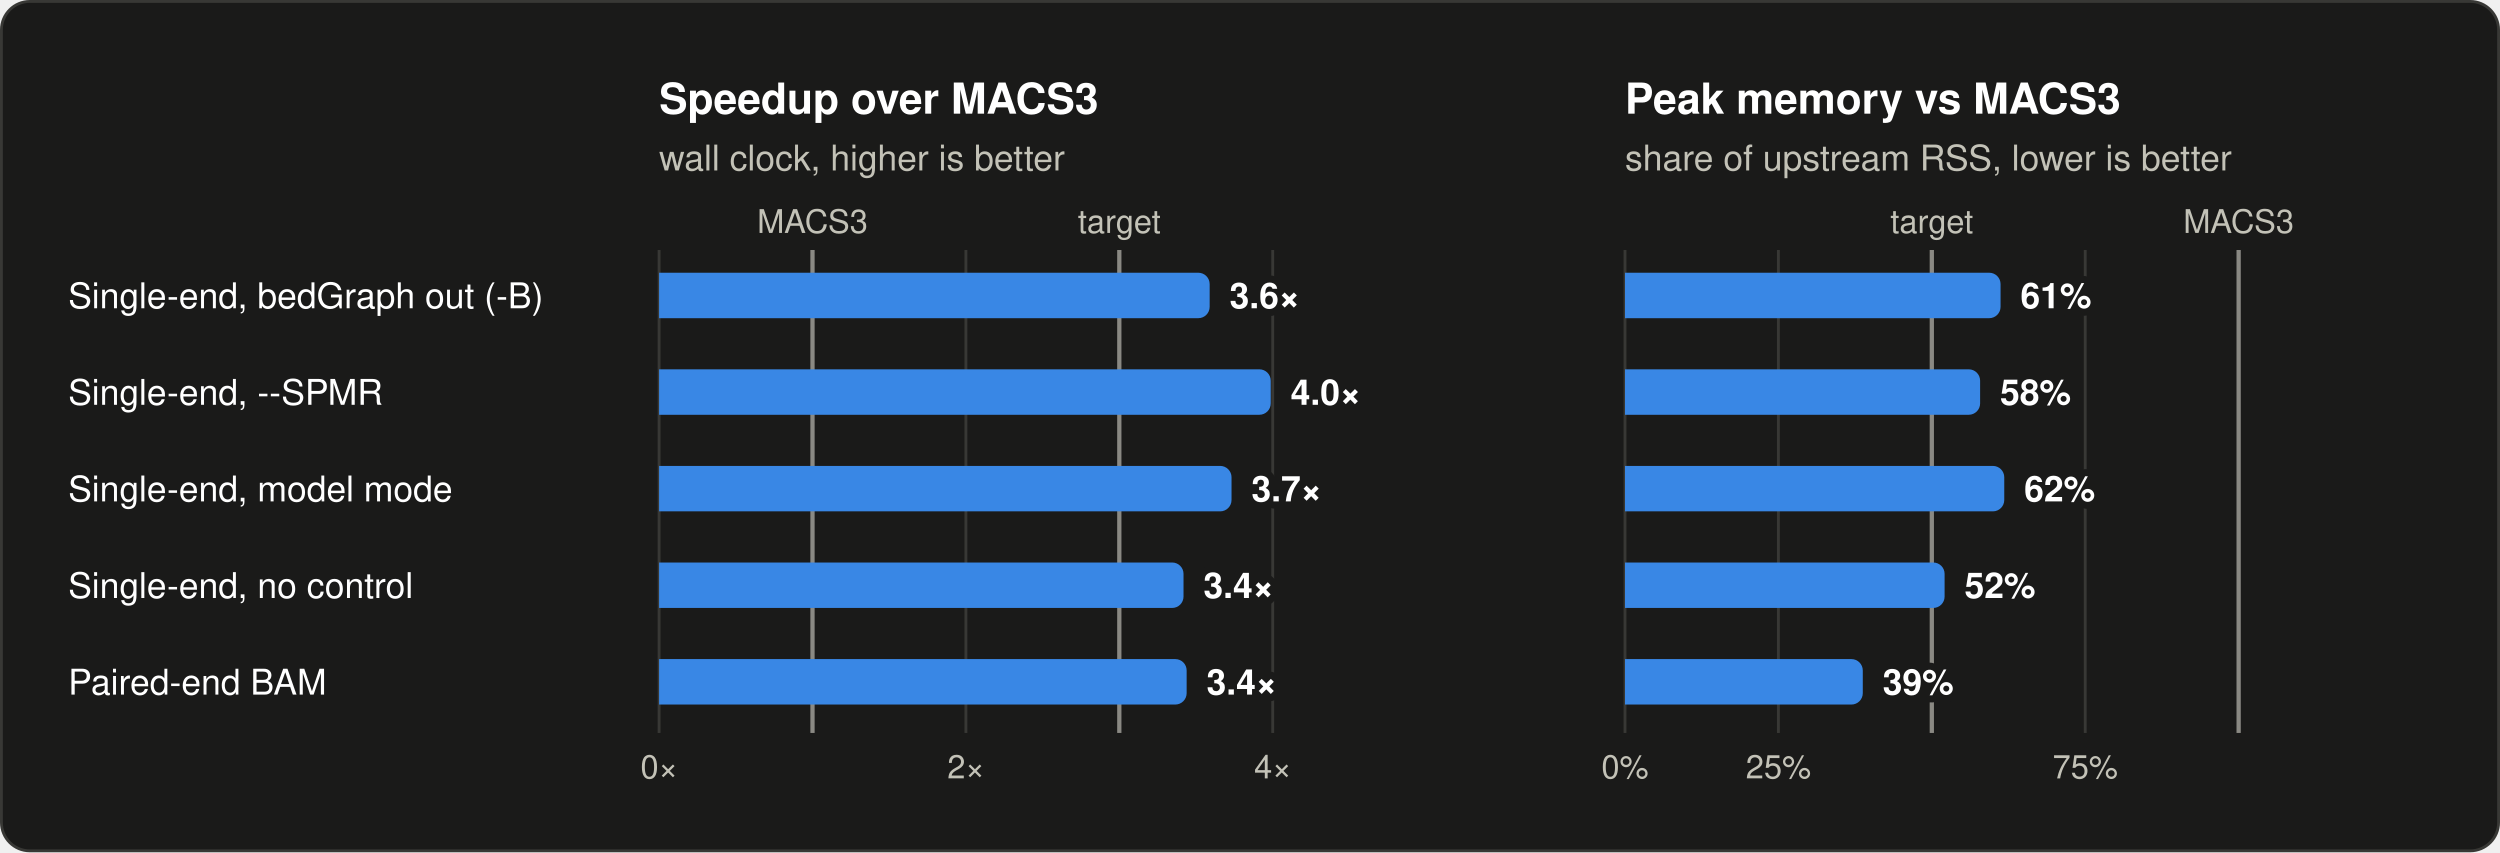
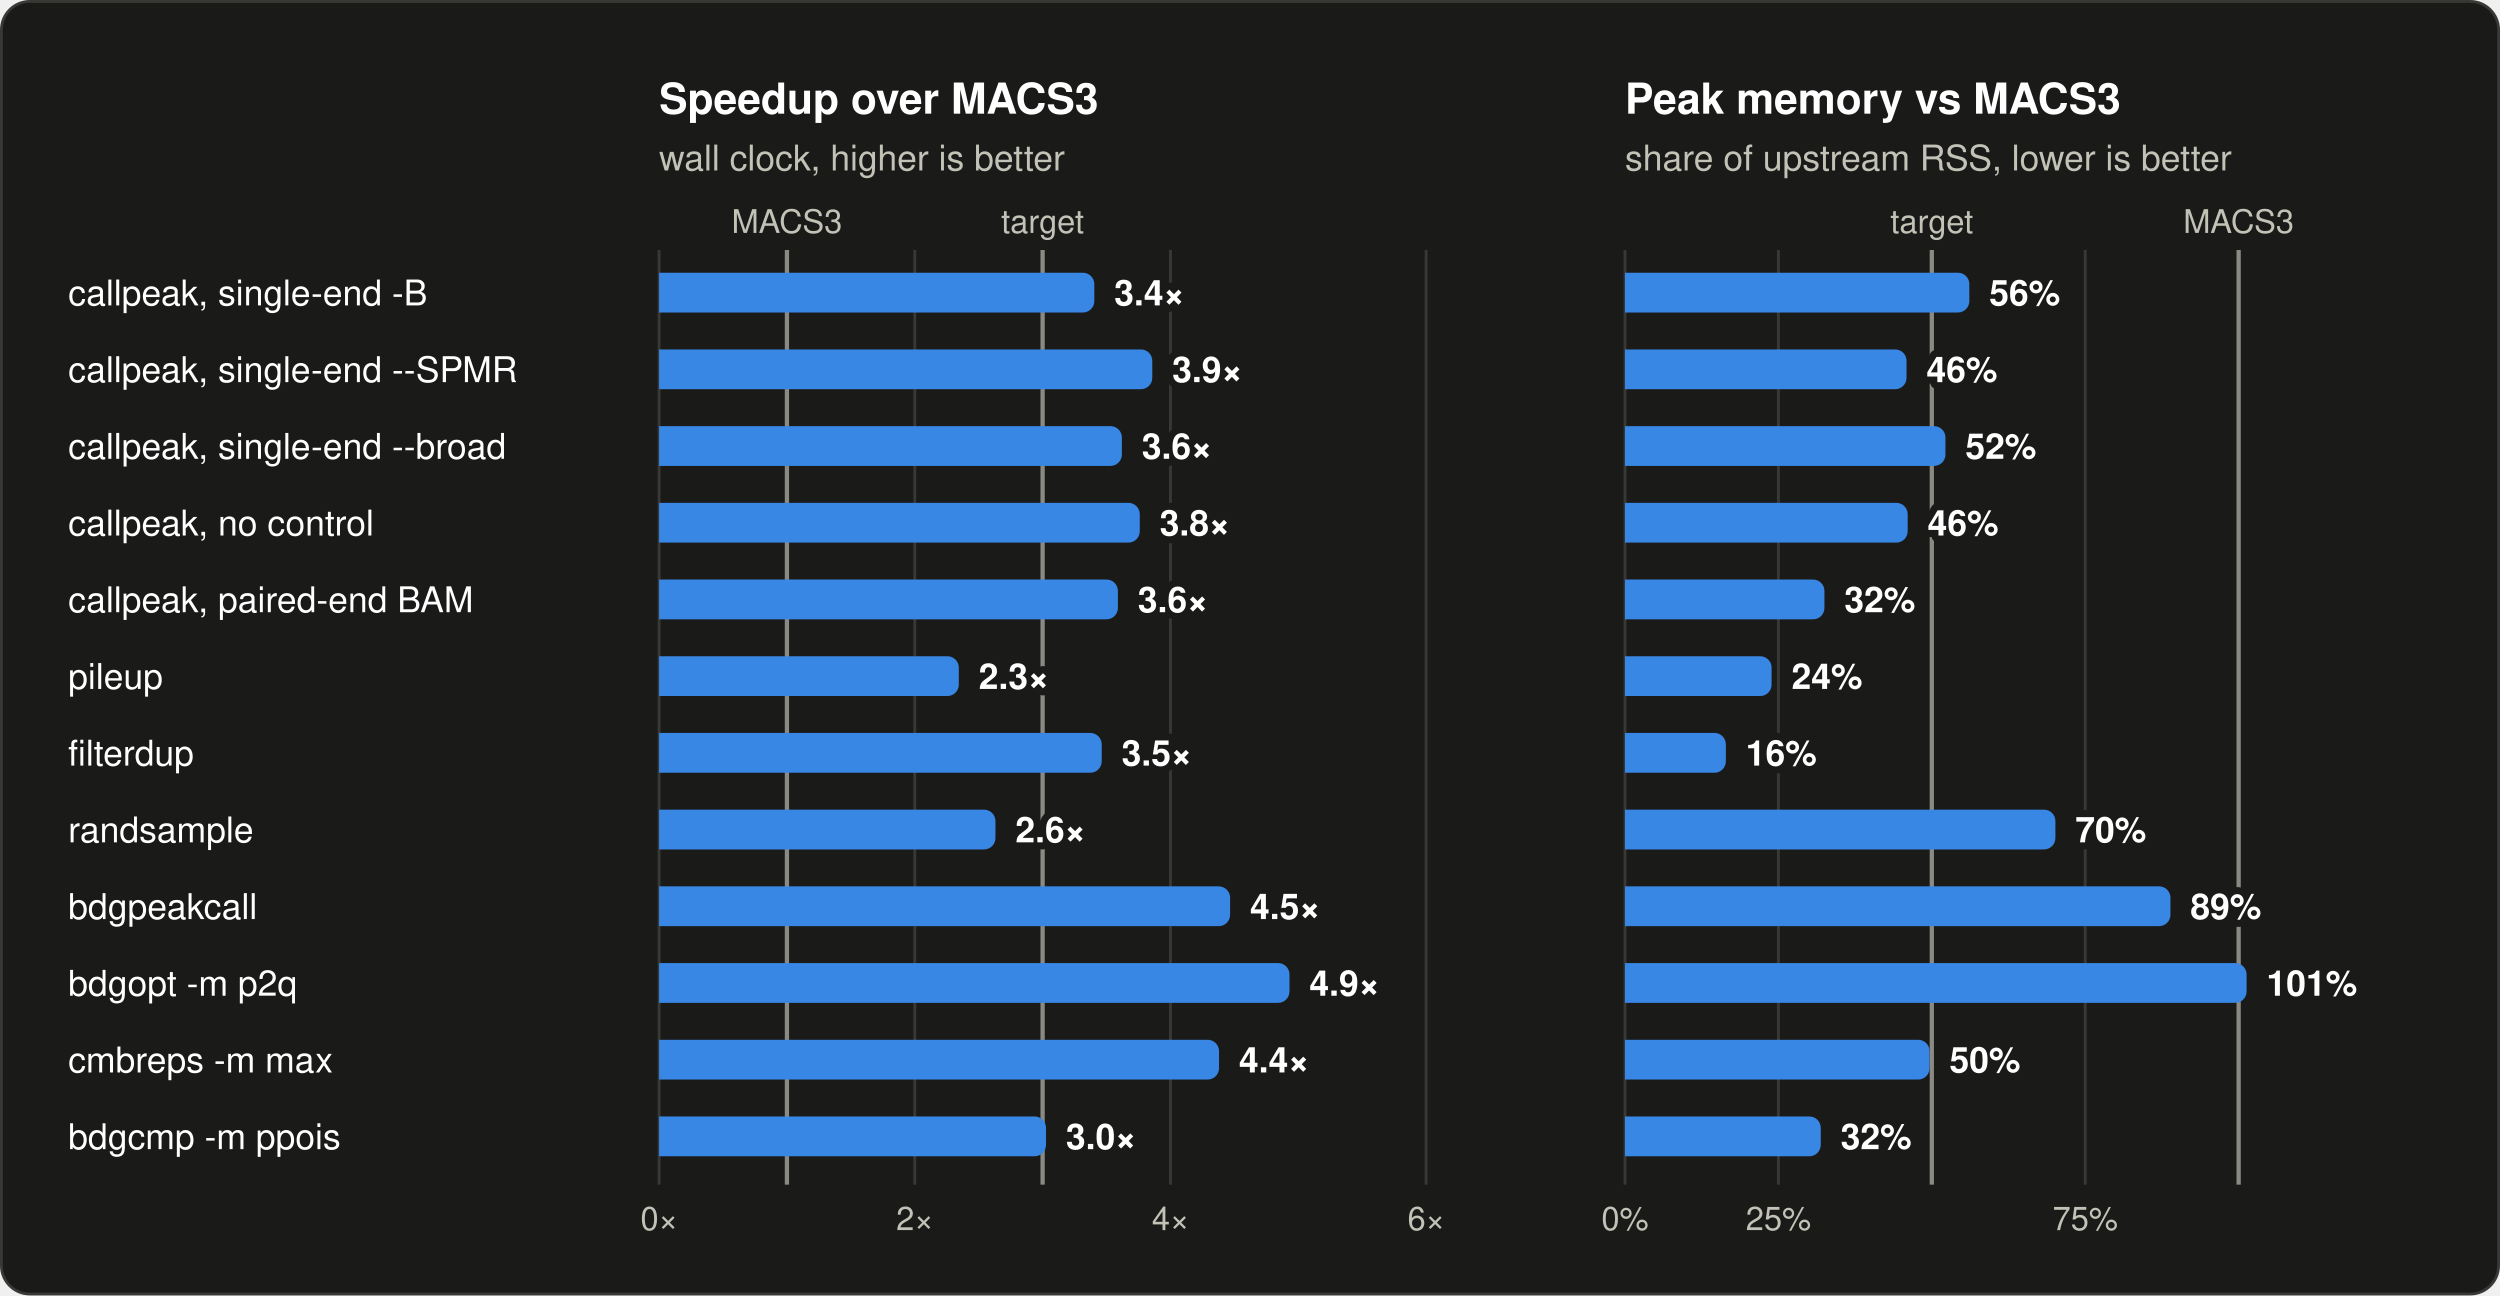
- <svg xmlns="http://www.w3.org/2000/svg" viewBox="0 0 880 300" width="880" height="300" font-family="-apple-system,BlinkMacSystemFont,'Segoe UI',Helvetica,Arial,sans-serif" role="img" aria-label="macs3-rs is 3.4 to 4.0 times faster than MACS3 and uses 39 to 62 percent of its peak memory across five callpeak workloads">
-   <rect x="0.5" y="0.5" width="879" height="299" rx="10" fill="#1a1a19" stroke="#383835" />
-   <text x="24" y="108.5" font-size="12.5" fill="#ffffff">Single-end, bedGraph out (-B)</text>
-   <text x="24" y="142.5" font-size="12.5" fill="#ffffff">Single-end, --SPMR</text>
-   <text x="24" y="176.5" font-size="12.5" fill="#ffffff">Single-end, model mode</text>
-   <text x="24" y="210.5" font-size="12.5" fill="#ffffff">Single-end, no control</text>
-   <text x="24" y="244.5" font-size="12.5" fill="#ffffff">Paired-end BAM</text>
+ <svg xmlns="http://www.w3.org/2000/svg" viewBox="0 0 880 456" width="880" height="456" font-family="-apple-system,BlinkMacSystemFont,'Segoe UI',Helvetica,Arial,sans-serif" role="img" aria-label="macs3-rs is 2.3 to 4.9 times faster than MACS3 and uses 16 to 101 percent of its peak memory across twelve workloads">
+   <rect x="0.5" y="0.5" width="879" height="455" rx="10" fill="#1a1a19" stroke="#383835" />
+   <text x="24" y="107.5" font-size="12.5" fill="#ffffff">callpeak, single-end -B</text>
+   <text x="24" y="134.5" font-size="12.5" fill="#ffffff">callpeak, single-end --SPMR</text>
+   <text x="24" y="161.5" font-size="12.5" fill="#ffffff">callpeak, single-end --broad</text>
+   <text x="24" y="188.5" font-size="12.5" fill="#ffffff">callpeak, no control</text>
+   <text x="24" y="215.5" font-size="12.5" fill="#ffffff">callpeak, paired-end BAM</text>
+   <text x="24" y="242.5" font-size="12.5" fill="#ffffff">pileup</text>
+   <text x="24" y="269.5" font-size="12.5" fill="#ffffff">filterdup</text>
+   <text x="24" y="296.5" font-size="12.5" fill="#ffffff">randsample</text>
+   <text x="24" y="323.5" font-size="12.5" fill="#ffffff">bdgpeakcall</text>
+   <text x="24" y="350.5" font-size="12.5" fill="#ffffff">bdgopt -m p2q</text>
+   <text x="24" y="377.5" font-size="12.5" fill="#ffffff">cmbreps -m max</text>
+   <text x="24" y="404.5" font-size="12.5" fill="#ffffff">bdgcmp -m ppois</text>
  <text x="232" y="40" font-size="15" font-weight="600" fill="#ffffff">Speedup over MACS3</text>
  <text x="232" y="60" font-size="12.5" fill="#c3c2b7">wall clock, higher is better</text>
-   <line x1="232.0" y1="88" x2="232.0" y2="258" stroke="#383835" />
-   <text x="232.0" y="274" font-size="11.5" text-anchor="middle" fill="#c3c2b7">0×</text>
-   <line x1="340.0" y1="88" x2="340.0" y2="258" stroke="#383835" />
-   <text x="340.0" y="274" font-size="11.5" text-anchor="middle" fill="#c3c2b7">2×</text>
-   <line x1="448.0" y1="88" x2="448.0" y2="258" stroke="#383835" />
-   <text x="448.0" y="274" font-size="11.5" text-anchor="middle" fill="#c3c2b7">4×</text>
-   <line x1="286.0" y1="88" x2="286.0" y2="258" stroke="#8a8983" stroke-width="1.5" />
-   <text x="286.0" y="82" font-size="11.5" text-anchor="middle" fill="#c3c2b7">MACS3</text>
-   <line x1="394.0" y1="88" x2="394.0" y2="258" stroke="#8a8983" stroke-width="1.5" />
-   <text x="394.0" y="82" font-size="11.5" text-anchor="middle" fill="#c3c2b7">target</text>
-   <path d="M232,96h189.8a4,4 0 0 1 4,4v8a4,4 0 0 1 -4,4h-189.8z" fill="#3987e5" />
-   <text x="432.8" y="108.5" font-size="12.5" font-weight="600" fill="#1a1a19" stroke="#1a1a19" stroke-width="5" stroke-linejoin="round">3.6×</text>
-   <text x="432.8" y="108.5" font-size="12.5" font-weight="600" fill="#ffffff">3.6×</text>
-   <path d="M232,130h211.3a4,4 0 0 1 4,4v8a4,4 0 0 1 -4,4h-211.3z" fill="#3987e5" />
-   <text x="454.3" y="142.5" font-size="12.5" font-weight="600" fill="#1a1a19" stroke="#1a1a19" stroke-width="5" stroke-linejoin="round">4.0×</text>
-   <text x="454.3" y="142.5" font-size="12.5" font-weight="600" fill="#ffffff">4.0×</text>
-   <path d="M232,164h197.5a4,4 0 0 1 4,4v8a4,4 0 0 1 -4,4h-197.5z" fill="#3987e5" />
-   <text x="440.5" y="176.5" font-size="12.5" font-weight="600" fill="#1a1a19" stroke="#1a1a19" stroke-width="5" stroke-linejoin="round">3.7×</text>
-   <text x="440.5" y="176.5" font-size="12.5" font-weight="600" fill="#ffffff">3.7×</text>
-   <path d="M232,198h180.6a4,4 0 0 1 4,4v8a4,4 0 0 1 -4,4h-180.6z" fill="#3987e5" />
-   <text x="423.6" y="210.5" font-size="12.5" font-weight="600" fill="#1a1a19" stroke="#1a1a19" stroke-width="5" stroke-linejoin="round">3.4×</text>
-   <text x="423.6" y="210.5" font-size="12.5" font-weight="600" fill="#ffffff">3.4×</text>
-   <path d="M232,232h181.7a4,4 0 0 1 4,4v8a4,4 0 0 1 -4,4h-181.7z" fill="#3987e5" />
-   <text x="424.7" y="244.5" font-size="12.5" font-weight="600" fill="#1a1a19" stroke="#1a1a19" stroke-width="5" stroke-linejoin="round">3.4×</text>
-   <text x="424.7" y="244.5" font-size="12.5" font-weight="600" fill="#ffffff">3.4×</text>
+   <line x1="232.0" y1="88" x2="232.0" y2="417" stroke="#383835" />
+   <text x="232.0" y="433" font-size="11.5" text-anchor="middle" fill="#c3c2b7">0×</text>
+   <line x1="322.0" y1="88" x2="322.0" y2="417" stroke="#383835" />
+   <text x="322.0" y="433" font-size="11.5" text-anchor="middle" fill="#c3c2b7">2×</text>
+   <line x1="412.0" y1="88" x2="412.0" y2="417" stroke="#383835" />
+   <text x="412.0" y="433" font-size="11.5" text-anchor="middle" fill="#c3c2b7">4×</text>
+   <line x1="502.0" y1="88" x2="502.0" y2="417" stroke="#383835" />
+   <text x="502.0" y="433" font-size="11.5" text-anchor="middle" fill="#c3c2b7">6×</text>
+   <line x1="277.0" y1="88" x2="277.0" y2="417" stroke="#8a8983" stroke-width="1.5" />
+   <text x="277.0" y="82" font-size="11.5" text-anchor="middle" fill="#c3c2b7">MACS3</text>
+   <line x1="367.0" y1="88" x2="367.0" y2="417" stroke="#8a8983" stroke-width="1.5" />
+   <text x="367.0" y="82" font-size="11.5" text-anchor="middle" fill="#c3c2b7">target</text>
+   <path d="M232,96h149.2a4,4 0 0 1 4,4v6a4,4 0 0 1 -4,4h-149.2z" fill="#3987e5" />
+   <text x="392.2" y="107.5" font-size="12.5" font-weight="600" fill="#1a1a19" stroke="#1a1a19" stroke-width="5" stroke-linejoin="round">3.4×</text>
+   <text x="392.2" y="107.5" font-size="12.5" font-weight="600" fill="#ffffff">3.4×</text>
+   <path d="M232,123h169.6a4,4 0 0 1 4,4v6a4,4 0 0 1 -4,4h-169.6z" fill="#3987e5" />
+   <text x="412.6" y="134.5" font-size="12.5" font-weight="600" fill="#1a1a19" stroke="#1a1a19" stroke-width="5" stroke-linejoin="round">3.9×</text>
+   <text x="412.6" y="134.5" font-size="12.5" font-weight="600" fill="#ffffff">3.9×</text>
+   <path d="M232,150h158.9a4,4 0 0 1 4,4v6a4,4 0 0 1 -4,4h-158.9z" fill="#3987e5" />
+   <text x="401.9" y="161.5" font-size="12.5" font-weight="600" fill="#1a1a19" stroke="#1a1a19" stroke-width="5" stroke-linejoin="round">3.6×</text>
+   <text x="401.9" y="161.5" font-size="12.5" font-weight="600" fill="#ffffff">3.6×</text>
+   <path d="M232,177h165.2a4,4 0 0 1 4,4v6a4,4 0 0 1 -4,4h-165.2z" fill="#3987e5" />
+   <text x="408.2" y="188.5" font-size="12.5" font-weight="600" fill="#1a1a19" stroke="#1a1a19" stroke-width="5" stroke-linejoin="round">3.8×</text>
+   <text x="408.2" y="188.5" font-size="12.5" font-weight="600" fill="#ffffff">3.8×</text>
+   <path d="M232,204h157.5a4,4 0 0 1 4,4v6a4,4 0 0 1 -4,4h-157.5z" fill="#3987e5" />
+   <text x="400.5" y="215.5" font-size="12.5" font-weight="600" fill="#1a1a19" stroke="#1a1a19" stroke-width="5" stroke-linejoin="round">3.6×</text>
+   <text x="400.5" y="215.5" font-size="12.5" font-weight="600" fill="#ffffff">3.6×</text>
+   <path d="M232,231h101.5a4,4 0 0 1 4,4v6a4,4 0 0 1 -4,4h-101.5z" fill="#3987e5" />
+   <text x="344.5" y="242.5" font-size="12.5" font-weight="600" fill="#1a1a19" stroke="#1a1a19" stroke-width="5" stroke-linejoin="round">2.3×</text>
+   <text x="344.5" y="242.5" font-size="12.5" font-weight="600" fill="#ffffff">2.3×</text>
+   <path d="M232,258h151.8a4,4 0 0 1 4,4v6a4,4 0 0 1 -4,4h-151.8z" fill="#3987e5" />
+   <text x="394.8" y="269.5" font-size="12.5" font-weight="600" fill="#1a1a19" stroke="#1a1a19" stroke-width="5" stroke-linejoin="round">3.5×</text>
+   <text x="394.8" y="269.5" font-size="12.5" font-weight="600" fill="#ffffff">3.5×</text>
+   <path d="M232,285h114.4a4,4 0 0 1 4,4v6a4,4 0 0 1 -4,4h-114.4z" fill="#3987e5" />
+   <text x="357.4" y="296.5" font-size="12.5" font-weight="600" fill="#1a1a19" stroke="#1a1a19" stroke-width="5" stroke-linejoin="round">2.6×</text>
+   <text x="357.4" y="296.5" font-size="12.5" font-weight="600" fill="#ffffff">2.6×</text>
+   <path d="M232,312h197.0a4,4 0 0 1 4,4v6a4,4 0 0 1 -4,4h-197.0z" fill="#3987e5" />
+   <text x="440.0" y="323.5" font-size="12.5" font-weight="600" fill="#1a1a19" stroke="#1a1a19" stroke-width="5" stroke-linejoin="round">4.5×</text>
+   <text x="440.0" y="323.5" font-size="12.5" font-weight="600" fill="#ffffff">4.5×</text>
+   <path d="M232,339h217.9a4,4 0 0 1 4,4v6a4,4 0 0 1 -4,4h-217.9z" fill="#3987e5" />
+   <text x="460.9" y="350.5" font-size="12.5" font-weight="600" fill="#1a1a19" stroke="#1a1a19" stroke-width="5" stroke-linejoin="round">4.9×</text>
+   <text x="460.9" y="350.5" font-size="12.5" font-weight="600" fill="#ffffff">4.9×</text>
+   <path d="M232,366h193.1a4,4 0 0 1 4,4v6a4,4 0 0 1 -4,4h-193.1z" fill="#3987e5" />
+   <text x="436.1" y="377.5" font-size="12.5" font-weight="600" fill="#1a1a19" stroke="#1a1a19" stroke-width="5" stroke-linejoin="round">4.4×</text>
+   <text x="436.1" y="377.5" font-size="12.5" font-weight="600" fill="#ffffff">4.4×</text>
+   <path d="M232,393h132.2a4,4 0 0 1 4,4v6a4,4 0 0 1 -4,4h-132.2z" fill="#3987e5" />
+   <text x="375.2" y="404.5" font-size="12.5" font-weight="600" fill="#1a1a19" stroke="#1a1a19" stroke-width="5" stroke-linejoin="round">3.0×</text>
+   <text x="375.2" y="404.5" font-size="12.5" font-weight="600" fill="#ffffff">3.0×</text>
  <text x="572" y="40" font-size="15" font-weight="600" fill="#ffffff">Peak memory vs MACS3</text>
  <text x="572" y="60" font-size="12.5" fill="#c3c2b7">share of upstream RSS, lower is better</text>
-   <line x1="572.0" y1="88" x2="572.0" y2="258" stroke="#383835" />
-   <text x="572.0" y="274" font-size="11.5" text-anchor="middle" fill="#c3c2b7">0%</text>
-   <line x1="626.0" y1="88" x2="626.0" y2="258" stroke="#383835" />
-   <text x="626.0" y="274" font-size="11.5" text-anchor="middle" fill="#c3c2b7">25%</text>
-   <line x1="734.0" y1="88" x2="734.0" y2="258" stroke="#383835" />
-   <text x="734.0" y="274" font-size="11.5" text-anchor="middle" fill="#c3c2b7">75%</text>
-   <line x1="680.0" y1="88" x2="680.0" y2="258" stroke="#8a8983" stroke-width="1.5" />
+   <line x1="572.0" y1="88" x2="572.0" y2="417" stroke="#383835" />
+   <text x="572.0" y="433" font-size="11.5" text-anchor="middle" fill="#c3c2b7">0%</text>
+   <line x1="626.0" y1="88" x2="626.0" y2="417" stroke="#383835" />
+   <text x="626.0" y="433" font-size="11.5" text-anchor="middle" fill="#c3c2b7">25%</text>
+   <line x1="734.0" y1="88" x2="734.0" y2="417" stroke="#383835" />
+   <text x="734.0" y="433" font-size="11.5" text-anchor="middle" fill="#c3c2b7">75%</text>
+   <line x1="680.0" y1="88" x2="680.0" y2="417" stroke="#8a8983" stroke-width="1.5" />
  <text x="680.0" y="82" font-size="11.5" text-anchor="middle" fill="#c3c2b7">target</text>
-   <line x1="788.0" y1="88" x2="788.0" y2="258" stroke="#8a8983" stroke-width="1.5" />
+   <line x1="788.0" y1="88" x2="788.0" y2="417" stroke="#8a8983" stroke-width="1.5" />
  <text x="788.0" y="82" font-size="11.5" text-anchor="middle" fill="#c3c2b7">MACS3</text>
-   <path d="M572,96h128.2a4,4 0 0 1 4,4v8a4,4 0 0 1 -4,4h-128.2z" fill="#3987e5" />
-   <text x="711.2" y="108.5" font-size="12.5" font-weight="600" fill="#1a1a19" stroke="#1a1a19" stroke-width="5" stroke-linejoin="round">61%</text>
-   <text x="711.2" y="108.5" font-size="12.5" font-weight="600" fill="#ffffff">61%</text>
-   <path d="M572,130h121.0a4,4 0 0 1 4,4v8a4,4 0 0 1 -4,4h-121.0z" fill="#3987e5" />
-   <text x="704.0" y="142.5" font-size="12.5" font-weight="600" fill="#1a1a19" stroke="#1a1a19" stroke-width="5" stroke-linejoin="round">58%</text>
-   <text x="704.0" y="142.5" font-size="12.5" font-weight="600" fill="#ffffff">58%</text>
-   <path d="M572,164h129.5a4,4 0 0 1 4,4v8a4,4 0 0 1 -4,4h-129.5z" fill="#3987e5" />
-   <text x="712.5" y="176.5" font-size="12.5" font-weight="600" fill="#1a1a19" stroke="#1a1a19" stroke-width="5" stroke-linejoin="round">62%</text>
-   <text x="712.5" y="176.5" font-size="12.5" font-weight="600" fill="#ffffff">62%</text>
-   <path d="M572,198h108.5a4,4 0 0 1 4,4v8a4,4 0 0 1 -4,4h-108.5z" fill="#3987e5" />
-   <text x="691.5" y="210.5" font-size="12.5" font-weight="600" fill="#1a1a19" stroke="#1a1a19" stroke-width="5" stroke-linejoin="round">52%</text>
-   <text x="691.5" y="210.5" font-size="12.5" font-weight="600" fill="#ffffff">52%</text>
-   <path d="M572,232h79.7a4,4 0 0 1 4,4v8a4,4 0 0 1 -4,4h-79.7z" fill="#3987e5" />
-   <text x="662.7" y="244.5" font-size="12.5" font-weight="600" fill="#1a1a19" stroke="#1a1a19" stroke-width="5" stroke-linejoin="round">39%</text>
-   <text x="662.7" y="244.5" font-size="12.5" font-weight="600" fill="#ffffff">39%</text>
+   <path d="M572,96h117.2a4,4 0 0 1 4,4v6a4,4 0 0 1 -4,4h-117.2z" fill="#3987e5" />
+   <text x="700.2" y="107.5" font-size="12.5" font-weight="600" fill="#1a1a19" stroke="#1a1a19" stroke-width="5" stroke-linejoin="round">56%</text>
+   <text x="700.2" y="107.5" font-size="12.5" font-weight="600" fill="#ffffff">56%</text>
+   <path d="M572,123h95.1a4,4 0 0 1 4,4v6a4,4 0 0 1 -4,4h-95.1z" fill="#3987e5" />
+   <text x="678.1" y="134.5" font-size="12.5" font-weight="600" fill="#1a1a19" stroke="#1a1a19" stroke-width="5" stroke-linejoin="round">46%</text>
+   <text x="678.1" y="134.5" font-size="12.5" font-weight="600" fill="#ffffff">46%</text>
+   <path d="M572,150h108.8a4,4 0 0 1 4,4v6a4,4 0 0 1 -4,4h-108.8z" fill="#3987e5" />
+   <text x="691.8" y="161.5" font-size="12.5" font-weight="600" fill="#1a1a19" stroke="#1a1a19" stroke-width="5" stroke-linejoin="round">52%</text>
+   <text x="691.8" y="161.5" font-size="12.5" font-weight="600" fill="#ffffff">52%</text>
+   <path d="M572,177h95.5a4,4 0 0 1 4,4v6a4,4 0 0 1 -4,4h-95.5z" fill="#3987e5" />
+   <text x="678.5" y="188.5" font-size="12.5" font-weight="600" fill="#1a1a19" stroke="#1a1a19" stroke-width="5" stroke-linejoin="round">46%</text>
+   <text x="678.5" y="188.5" font-size="12.5" font-weight="600" fill="#ffffff">46%</text>
+   <path d="M572,204h66.2a4,4 0 0 1 4,4v6a4,4 0 0 1 -4,4h-66.2z" fill="#3987e5" />
+   <text x="649.2" y="215.5" font-size="12.5" font-weight="600" fill="#1a1a19" stroke="#1a1a19" stroke-width="5" stroke-linejoin="round">32%</text>
+   <text x="649.2" y="215.5" font-size="12.5" font-weight="600" fill="#ffffff">32%</text>
+   <path d="M572,231h47.6a4,4 0 0 1 4,4v6a4,4 0 0 1 -4,4h-47.6z" fill="#3987e5" />
+   <text x="630.6" y="242.5" font-size="12.5" font-weight="600" fill="#1a1a19" stroke="#1a1a19" stroke-width="5" stroke-linejoin="round">24%</text>
+   <text x="630.6" y="242.5" font-size="12.5" font-weight="600" fill="#ffffff">24%</text>
+   <path d="M572,258h31.5a4,4 0 0 1 4,4v6a4,4 0 0 1 -4,4h-31.5z" fill="#3987e5" />
+   <text x="614.5" y="269.5" font-size="12.5" font-weight="600" fill="#1a1a19" stroke="#1a1a19" stroke-width="5" stroke-linejoin="round">16%</text>
+   <text x="614.5" y="269.5" font-size="12.5" font-weight="600" fill="#ffffff">16%</text>
+   <path d="M572,285h147.5a4,4 0 0 1 4,4v6a4,4 0 0 1 -4,4h-147.5z" fill="#3987e5" />
+   <text x="730.5" y="296.5" font-size="12.5" font-weight="600" fill="#1a1a19" stroke="#1a1a19" stroke-width="5" stroke-linejoin="round">70%</text>
+   <text x="730.5" y="296.5" font-size="12.5" font-weight="600" fill="#ffffff">70%</text>
+   <path d="M572,312h188.0a4,4 0 0 1 4,4v6a4,4 0 0 1 -4,4h-188.0z" fill="#3987e5" />
+   <text x="771.0" y="323.5" font-size="12.5" font-weight="600" fill="#1a1a19" stroke="#1a1a19" stroke-width="5" stroke-linejoin="round">89%</text>
+   <text x="771.0" y="323.5" font-size="12.5" font-weight="600" fill="#ffffff">89%</text>
+   <path d="M572,339h214.8a4,4 0 0 1 4,4v6a4,4 0 0 1 -4,4h-214.8z" fill="#3987e5" />
+   <text x="797.8" y="350.5" font-size="12.5" font-weight="600" fill="#1a1a19" stroke="#1a1a19" stroke-width="5" stroke-linejoin="round">101%</text>
+   <text x="797.8" y="350.5" font-size="12.5" font-weight="600" fill="#ffffff">101%</text>
+   <path d="M572,366h103.2a4,4 0 0 1 4,4v6a4,4 0 0 1 -4,4h-103.2z" fill="#3987e5" />
+   <text x="686.2" y="377.5" font-size="12.5" font-weight="600" fill="#1a1a19" stroke="#1a1a19" stroke-width="5" stroke-linejoin="round">50%</text>
+   <text x="686.2" y="377.5" font-size="12.5" font-weight="600" fill="#ffffff">50%</text>
+   <path d="M572,393h64.9a4,4 0 0 1 4,4v6a4,4 0 0 1 -4,4h-64.9z" fill="#3987e5" />
+   <text x="647.9" y="404.5" font-size="12.5" font-weight="600" fill="#1a1a19" stroke="#1a1a19" stroke-width="5" stroke-linejoin="round">32%</text>
+   <text x="647.9" y="404.5" font-size="12.5" font-weight="600" fill="#ffffff">32%</text>
</svg>
